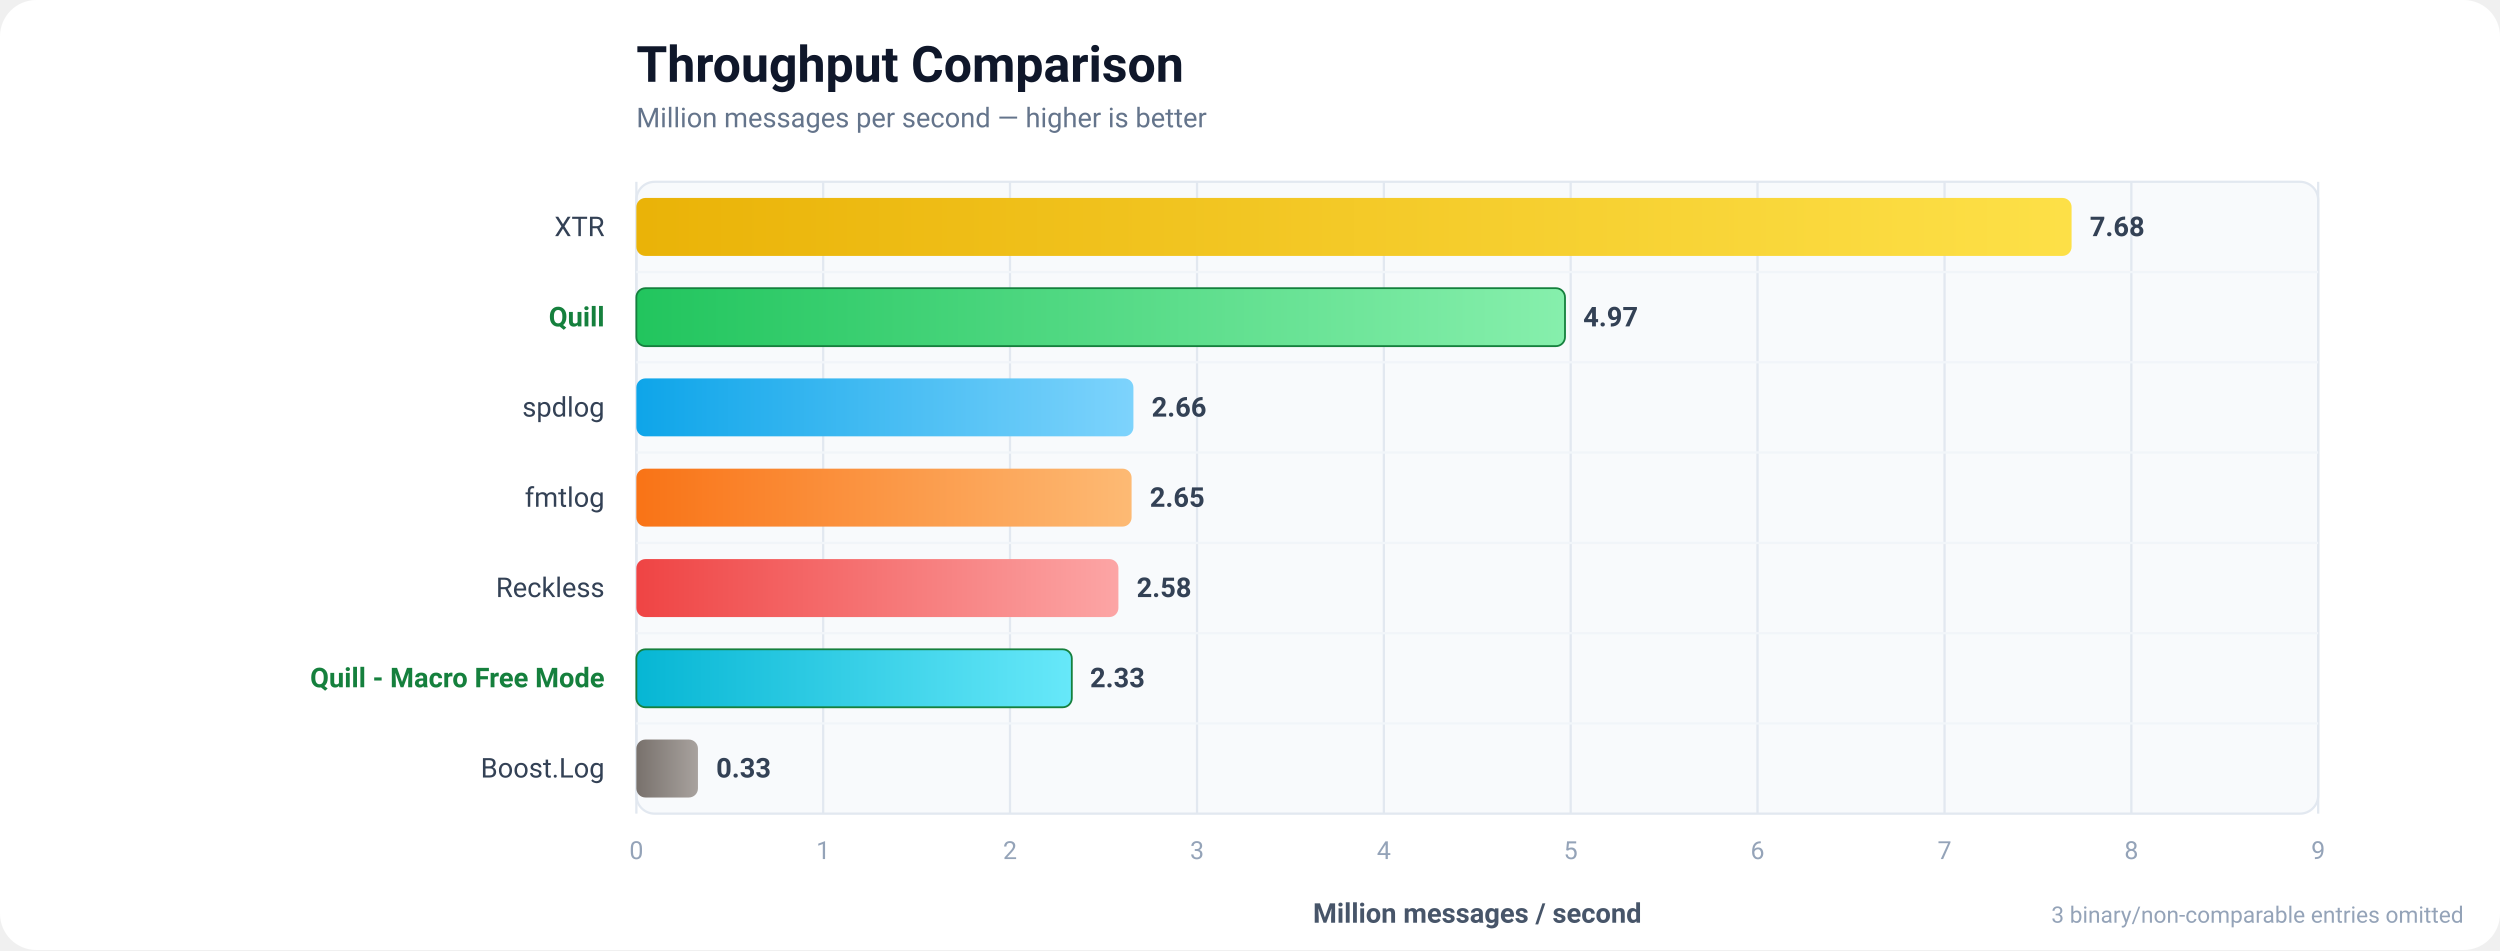
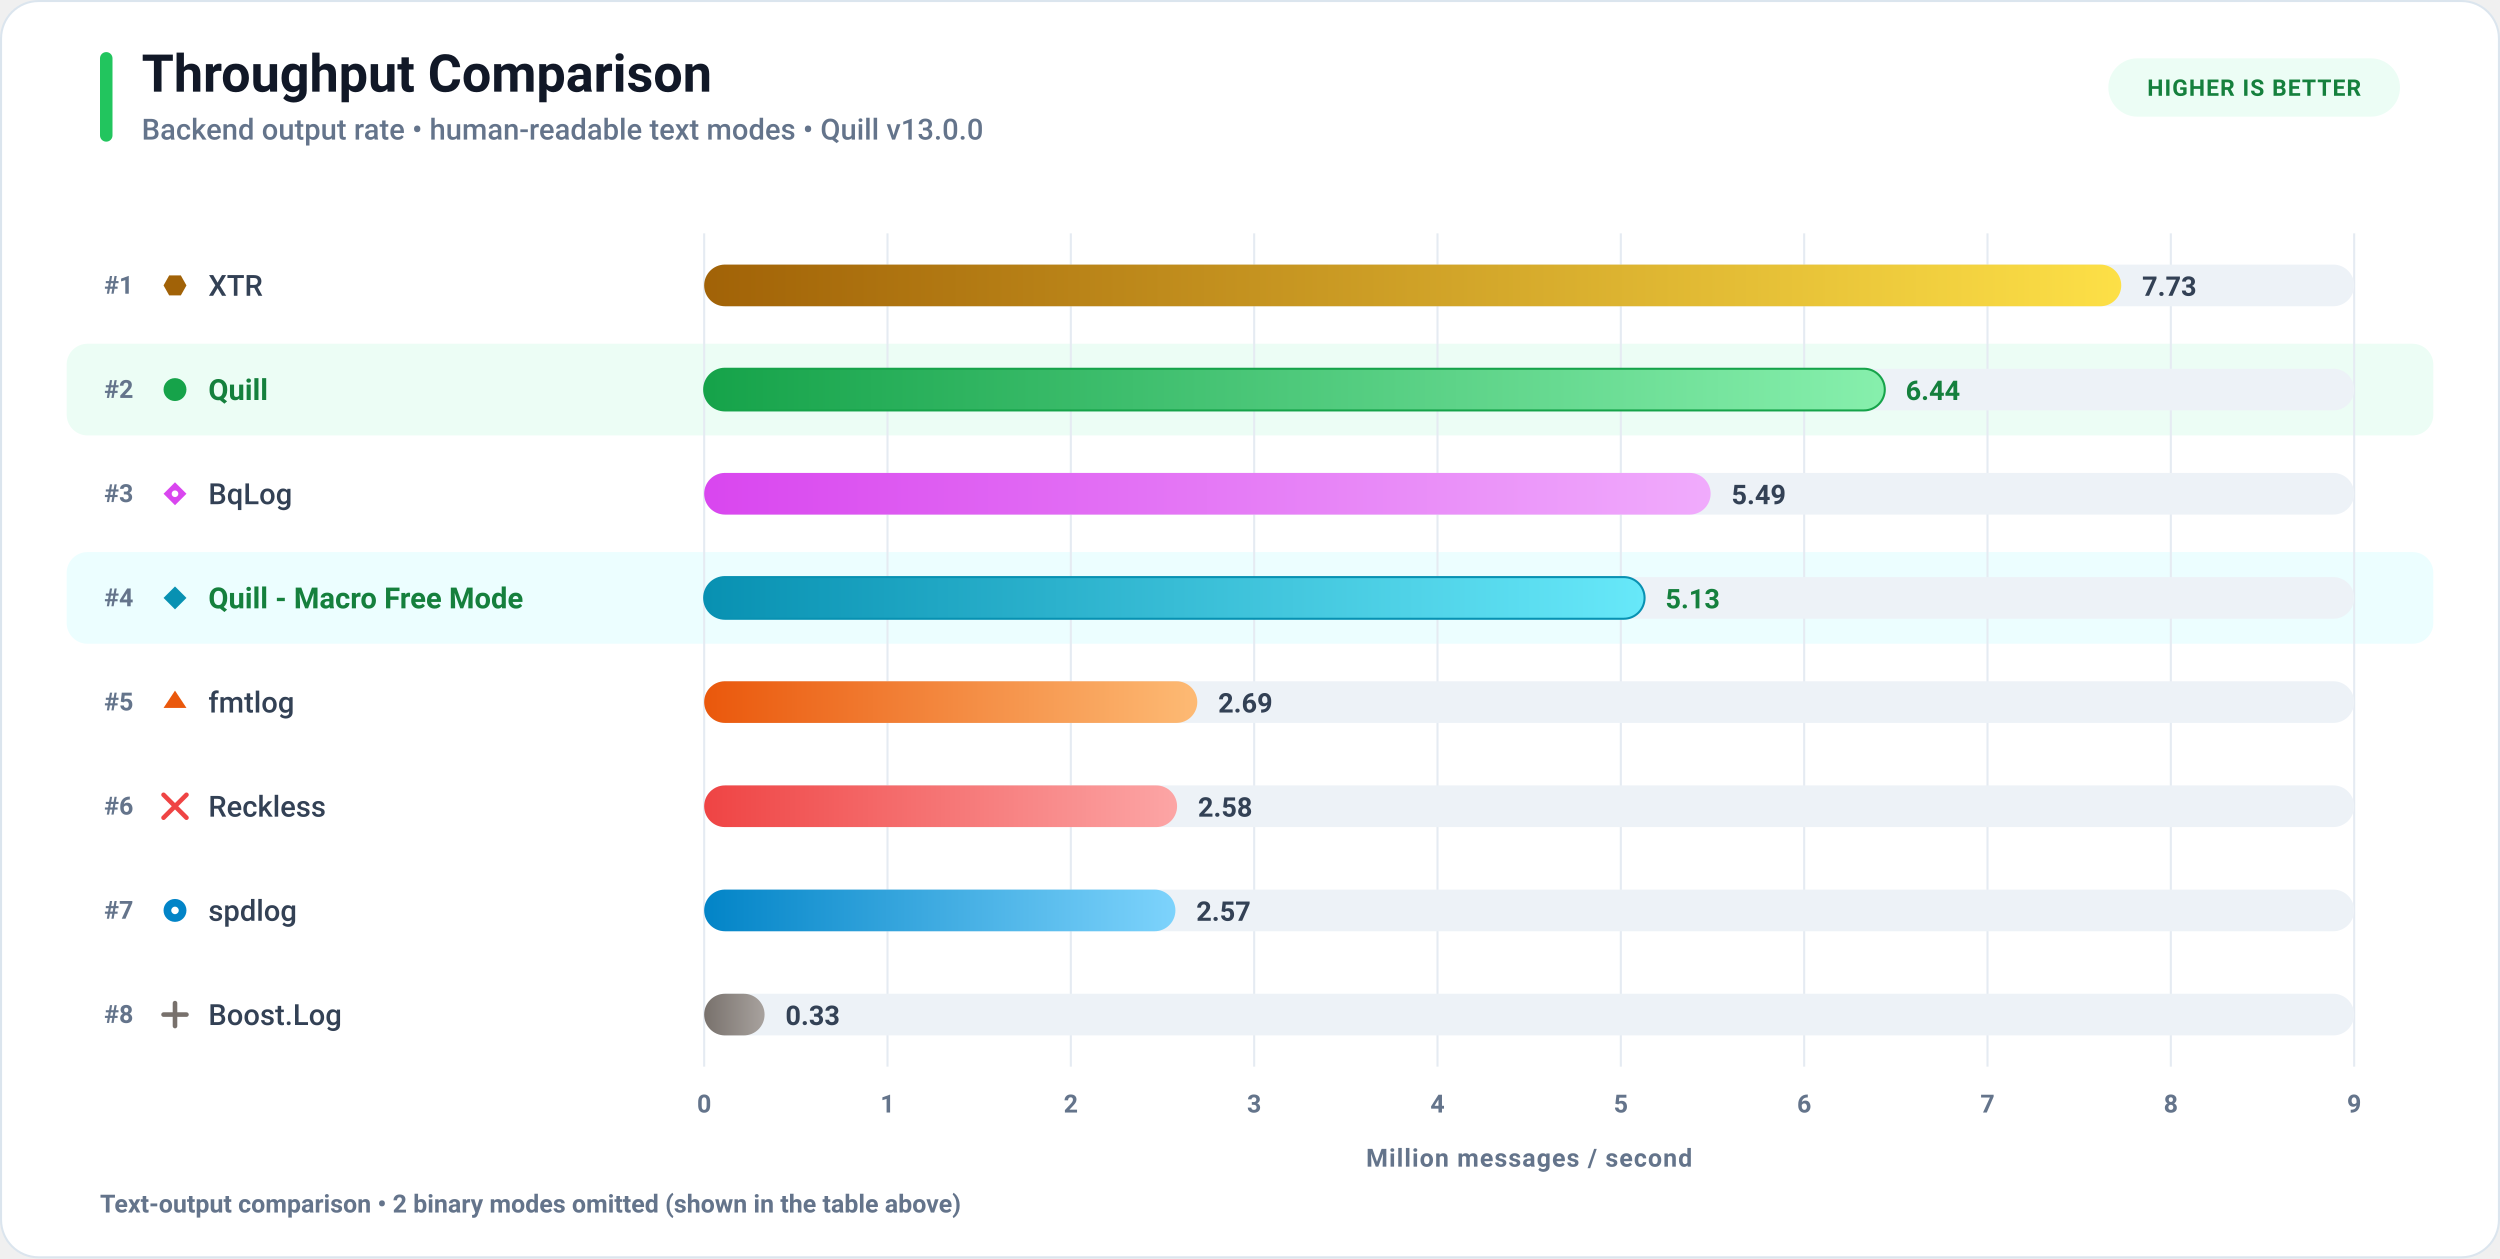
- <svg xmlns="http://www.w3.org/2000/svg" width="1100" height="418" viewBox="0 0 1100 418">
+ <svg xmlns="http://www.w3.org/2000/svg" width="1200" height="604" viewBox="0 0 1200 604" role="img" aria-labelledby="throughput_title throughput_desc">
  <defs>
    <linearGradient id="grad_XTR" x1="0" y1="0" x2="1" y2="0">
-       <stop offset="0%" stop-color="#eab308" />
+       <stop offset="0%" stop-color="#a16207" />
      <stop offset="100%" stop-color="#fde047" />
    </linearGradient>
    <linearGradient id="grad_Quill" x1="0" y1="0" x2="1" y2="0">
-       <stop offset="0%" stop-color="#22c55e" />
+       <stop offset="0%" stop-color="#16a34a" />
      <stop offset="100%" stop-color="#86efac" />
    </linearGradient>
-     <linearGradient id="grad_spdlog" x1="0" y1="0" x2="1" y2="0">
-       <stop offset="0%" stop-color="#0ea5e9" />
-       <stop offset="100%" stop-color="#7dd3fc" />
+     <linearGradient id="grad_BqLog" x1="0" y1="0" x2="1" y2="0">
+       <stop offset="0%" stop-color="#d946ef" />
+       <stop offset="100%" stop-color="#f0abfc" />
+     </linearGradient>
+     <linearGradient id="grad_Quill___Macro_Free_Mode" x1="0" y1="0" x2="1" y2="0">
+       <stop offset="0%" stop-color="#0891b2" />
+       <stop offset="100%" stop-color="#67e8f9" />
    </linearGradient>
    <linearGradient id="grad_fmtlog" x1="0" y1="0" x2="1" y2="0">
-       <stop offset="0%" stop-color="#f97316" />
+       <stop offset="0%" stop-color="#ea580c" />
      <stop offset="100%" stop-color="#fdba74" />
    </linearGradient>
    <linearGradient id="grad_Reckless" x1="0" y1="0" x2="1" y2="0">
      <stop offset="0%" stop-color="#ef4444" />
      <stop offset="100%" stop-color="#fca5a5" />
    </linearGradient>
-     <linearGradient id="grad_Quill___Macro_Free_Mode" x1="0" y1="0" x2="1" y2="0">
-       <stop offset="0%" stop-color="#06b6d4" />
-       <stop offset="100%" stop-color="#67e8f9" />
+     <linearGradient id="grad_spdlog" x1="0" y1="0" x2="1" y2="0">
+       <stop offset="0%" stop-color="#0284c7" />
+       <stop offset="100%" stop-color="#7dd3fc" />
    </linearGradient>
    <linearGradient id="grad_Boost_Log" x1="0" y1="0" x2="1" y2="0">
      <stop offset="0%" stop-color="#78716c" />
      <stop offset="100%" stop-color="#a8a29e" />
    </linearGradient>
  </defs>
-   <rect width="100%" height="100%" fill="#ffffff" rx="16" />
-   <text x="280.0" y="36.0" font-family="-apple-system, BlinkMacSystemFont, Segoe UI, Roboto, Helvetica Neue, Arial, sans-serif" font-size="22" font-weight="700" text-anchor="start" fill="#0f172a">Throughput Comparison</text>
-   <text x="280.0" y="56.0" font-family="-apple-system, BlinkMacSystemFont, Segoe UI, Roboto, Helvetica Neue, Arial, sans-serif" font-size="12" font-weight="400" text-anchor="start" fill="#64748b">Million messages per second — higher is better</text>
-   <rect x="280" y="80" width="740" height="278" rx="8" fill="#f8fafc" stroke="#e2e8f0" stroke-width="1" />
-   <line x1="280.0" y1="80" x2="280.0" y2="358" stroke="#e2e8f0" stroke-width="1" />
-   <text x="280.0" y="378.0" font-family="-apple-system, BlinkMacSystemFont, Segoe UI, Roboto, Helvetica Neue, Arial, sans-serif" font-size="11" font-weight="400" text-anchor="middle" fill="#94a3b8">0</text>
-   <line x1="362.2" y1="80" x2="362.2" y2="358" stroke="#e2e8f0" stroke-width="1" />
-   <text x="362.2" y="378.0" font-family="-apple-system, BlinkMacSystemFont, Segoe UI, Roboto, Helvetica Neue, Arial, sans-serif" font-size="11" font-weight="400" text-anchor="middle" fill="#94a3b8">1</text>
-   <line x1="444.4" y1="80" x2="444.4" y2="358" stroke="#e2e8f0" stroke-width="1" />
-   <text x="444.4" y="378.0" font-family="-apple-system, BlinkMacSystemFont, Segoe UI, Roboto, Helvetica Neue, Arial, sans-serif" font-size="11" font-weight="400" text-anchor="middle" fill="#94a3b8">2</text>
-   <line x1="526.7" y1="80" x2="526.7" y2="358" stroke="#e2e8f0" stroke-width="1" />
-   <text x="526.7" y="378.0" font-family="-apple-system, BlinkMacSystemFont, Segoe UI, Roboto, Helvetica Neue, Arial, sans-serif" font-size="11" font-weight="400" text-anchor="middle" fill="#94a3b8">3</text>
-   <line x1="608.9" y1="80" x2="608.9" y2="358" stroke="#e2e8f0" stroke-width="1" />
-   <text x="608.9" y="378.0" font-family="-apple-system, BlinkMacSystemFont, Segoe UI, Roboto, Helvetica Neue, Arial, sans-serif" font-size="11" font-weight="400" text-anchor="middle" fill="#94a3b8">4</text>
-   <line x1="691.1" y1="80" x2="691.1" y2="358" stroke="#e2e8f0" stroke-width="1" />
-   <text x="691.1" y="378.0" font-family="-apple-system, BlinkMacSystemFont, Segoe UI, Roboto, Helvetica Neue, Arial, sans-serif" font-size="11" font-weight="400" text-anchor="middle" fill="#94a3b8">5</text>
-   <line x1="773.3" y1="80" x2="773.3" y2="358" stroke="#e2e8f0" stroke-width="1" />
-   <text x="773.3" y="378.0" font-family="-apple-system, BlinkMacSystemFont, Segoe UI, Roboto, Helvetica Neue, Arial, sans-serif" font-size="11" font-weight="400" text-anchor="middle" fill="#94a3b8">6</text>
-   <line x1="855.6" y1="80" x2="855.6" y2="358" stroke="#e2e8f0" stroke-width="1" />
-   <text x="855.6" y="378.0" font-family="-apple-system, BlinkMacSystemFont, Segoe UI, Roboto, Helvetica Neue, Arial, sans-serif" font-size="11" font-weight="400" text-anchor="middle" fill="#94a3b8">7</text>
-   <line x1="937.8" y1="80" x2="937.8" y2="358" stroke="#e2e8f0" stroke-width="1" />
-   <text x="937.8" y="378.0" font-family="-apple-system, BlinkMacSystemFont, Segoe UI, Roboto, Helvetica Neue, Arial, sans-serif" font-size="11" font-weight="400" text-anchor="middle" fill="#94a3b8">8</text>
-   <line x1="1020.0" y1="80" x2="1020.0" y2="358" stroke="#e2e8f0" stroke-width="1" />
-   <text x="1020.0" y="378.0" font-family="-apple-system, BlinkMacSystemFont, Segoe UI, Roboto, Helvetica Neue, Arial, sans-serif" font-size="11" font-weight="400" text-anchor="middle" fill="#94a3b8">9</text>
-   <text x="266.0" y="103.9" font-family="-apple-system, BlinkMacSystemFont, Segoe UI, Roboto, Helvetica Neue, Arial, sans-serif" font-size="12" font-weight="400" text-anchor="end" fill="#334155">XTR</text>
-   <rect x="280" y="87.1" width="631.5" height="25.5" rx="4" fill="url(#grad_XTR)" />
-   <text x="919.5" y="103.9" font-family="-apple-system, BlinkMacSystemFont, Segoe UI, Roboto, Helvetica Neue, Arial, sans-serif" font-size="12" font-weight="700" text-anchor="start" fill="#334155">7.68</text>
-   <text x="266.0" y="143.6" font-family="-apple-system, BlinkMacSystemFont, Segoe UI, Roboto, Helvetica Neue, Arial, sans-serif" font-size="12" font-weight="600" text-anchor="end" fill="#15803d">Quill</text>
-   <line x1="280" y1="119.7" x2="1020" y2="119.7" stroke="#f1f5f9" stroke-width="1" />
-   <rect x="280" y="126.8" width="408.6" height="25.5" rx="4" fill="url(#grad_Quill)" stroke="#15803d" stroke-width="0.8" />
-   <text x="696.6" y="143.6" font-family="-apple-system, BlinkMacSystemFont, Segoe UI, Roboto, Helvetica Neue, Arial, sans-serif" font-size="12" font-weight="700" text-anchor="start" fill="#334155">4.97</text>
-   <text x="266.0" y="183.3" font-family="-apple-system, BlinkMacSystemFont, Segoe UI, Roboto, Helvetica Neue, Arial, sans-serif" font-size="12" font-weight="400" text-anchor="end" fill="#334155">spdlog</text>
-   <line x1="280" y1="159.4" x2="1020" y2="159.4" stroke="#f1f5f9" stroke-width="1" />
-   <rect x="280" y="166.5" width="218.7" height="25.5" rx="4" fill="url(#grad_spdlog)" />
-   <text x="506.7" y="183.3" font-family="-apple-system, BlinkMacSystemFont, Segoe UI, Roboto, Helvetica Neue, Arial, sans-serif" font-size="12" font-weight="700" text-anchor="start" fill="#334155">2.66</text>
-   <text x="266.0" y="223.0" font-family="-apple-system, BlinkMacSystemFont, Segoe UI, Roboto, Helvetica Neue, Arial, sans-serif" font-size="12" font-weight="400" text-anchor="end" fill="#334155">fmtlog</text>
-   <line x1="280" y1="199.1" x2="1020" y2="199.1" stroke="#f1f5f9" stroke-width="1" />
-   <rect x="280" y="206.2" width="217.9" height="25.5" rx="4" fill="url(#grad_fmtlog)" />
-   <text x="505.9" y="223.0" font-family="-apple-system, BlinkMacSystemFont, Segoe UI, Roboto, Helvetica Neue, Arial, sans-serif" font-size="12" font-weight="700" text-anchor="start" fill="#334155">2.65</text>
-   <text x="266.0" y="262.7" font-family="-apple-system, BlinkMacSystemFont, Segoe UI, Roboto, Helvetica Neue, Arial, sans-serif" font-size="12" font-weight="400" text-anchor="end" fill="#334155">Reckless</text>
-   <line x1="280" y1="238.9" x2="1020" y2="238.9" stroke="#f1f5f9" stroke-width="1" />
-   <rect x="280" y="246.0" width="212.1" height="25.5" rx="4" fill="url(#grad_Reckless)" />
-   <text x="500.1" y="262.7" font-family="-apple-system, BlinkMacSystemFont, Segoe UI, Roboto, Helvetica Neue, Arial, sans-serif" font-size="12" font-weight="700" text-anchor="start" fill="#334155">2.58</text>
-   <text x="266.0" y="302.4" font-family="-apple-system, BlinkMacSystemFont, Segoe UI, Roboto, Helvetica Neue, Arial, sans-serif" font-size="12" font-weight="600" text-anchor="end" fill="#15803d">Quill - Macro Free Mode</text>
-   <line x1="280" y1="278.6" x2="1020" y2="278.6" stroke="#f1f5f9" stroke-width="1" />
-   <rect x="280" y="285.7" width="191.6" height="25.5" rx="4" fill="url(#grad_Quill___Macro_Free_Mode)" stroke="#15803d" stroke-width="0.8" />
-   <text x="479.6" y="302.4" font-family="-apple-system, BlinkMacSystemFont, Segoe UI, Roboto, Helvetica Neue, Arial, sans-serif" font-size="12" font-weight="700" text-anchor="start" fill="#334155">2.33</text>
-   <text x="266.0" y="342.1" font-family="-apple-system, BlinkMacSystemFont, Segoe UI, Roboto, Helvetica Neue, Arial, sans-serif" font-size="12" font-weight="400" text-anchor="end" fill="#334155">Boost.Log</text>
-   <line x1="280" y1="318.3" x2="1020" y2="318.3" stroke="#f1f5f9" stroke-width="1" />
-   <rect x="280" y="325.4" width="27.1" height="25.5" rx="4" fill="url(#grad_Boost_Log)" />
-   <text x="315.1" y="342.1" font-family="-apple-system, BlinkMacSystemFont, Segoe UI, Roboto, Helvetica Neue, Arial, sans-serif" font-size="12" font-weight="700" text-anchor="start" fill="#334155">0.33</text>
-   <text x="650.0" y="406.0" font-family="-apple-system, BlinkMacSystemFont, Segoe UI, Roboto, Helvetica Neue, Arial, sans-serif" font-size="12" font-weight="600" text-anchor="middle" fill="#475569">Million messages / second</text>
-   <text x="1084.0" y="406.0" font-family="-apple-system, BlinkMacSystemFont, Segoe UI, Roboto, Helvetica Neue, Arial, sans-serif" font-size="10" font-weight="400" text-anchor="end" fill="#94a3b8">3 binary/non-comparable entries omitted</text>
+   <rect x="0.5" y="0.5" width="1199" height="603" rx="18" fill="#ffffff" stroke="#dbe5ee" />
+   <rect x="48" y="25" width="6" height="43" rx="3" fill="#22c55e" />
+   <text x="68.0" y="44.0" font-family="-apple-system, BlinkMacSystemFont, Segoe UI, Roboto, Helvetica Neue, Arial, sans-serif" font-size="25" font-weight="700" text-anchor="start" fill="#111827">Throughput Comparison</text>
+   <text x="68.0" y="67.0" font-family="-apple-system, BlinkMacSystemFont, Segoe UI, Roboto, Helvetica Neue, Arial, sans-serif" font-size="14" font-weight="500" text-anchor="start" fill="#64748b">Backend output rate • human-readable text modes • Quill v13.0.0</text>
+   <rect x="1012" y="28" width="140" height="28" rx="14" fill="#ecfdf5" />
+   <text x="1082.0" y="46.0" font-family="-apple-system, BlinkMacSystemFont, Segoe UI, Roboto, Helvetica Neue, Arial, sans-serif" font-size="11" font-weight="700" text-anchor="middle" fill="#15803d" letter-spacing="0.5">HIGHER IS BETTER</text>
+   <rect x="32" y="165.0" width="1136" height="44.0" rx="10" fill="#ecfdf5" />
+   <rect x="32" y="265.0" width="1136" height="44.0" rx="10" fill="#ecfeff" />
+   <line x1="338.0" y1="112" x2="338.0" y2="512" stroke="#e5ebf2" stroke-width="1" />
+   <text x="338.0" y="534.0" font-family="-apple-system, BlinkMacSystemFont, Segoe UI, Roboto, Helvetica Neue, Arial, sans-serif" font-size="12" font-weight="600" text-anchor="middle" fill="#64748b">0</text>
+   <line x1="426.0" y1="112" x2="426.0" y2="512" stroke="#e5ebf2" stroke-width="1" />
+   <text x="426.0" y="534.0" font-family="-apple-system, BlinkMacSystemFont, Segoe UI, Roboto, Helvetica Neue, Arial, sans-serif" font-size="12" font-weight="600" text-anchor="middle" fill="#64748b">1</text>
+   <line x1="514.0" y1="112" x2="514.0" y2="512" stroke="#e5ebf2" stroke-width="1" />
+   <text x="514.0" y="534.0" font-family="-apple-system, BlinkMacSystemFont, Segoe UI, Roboto, Helvetica Neue, Arial, sans-serif" font-size="12" font-weight="600" text-anchor="middle" fill="#64748b">2</text>
+   <line x1="602.0" y1="112" x2="602.0" y2="512" stroke="#e5ebf2" stroke-width="1" />
+   <text x="602.0" y="534.0" font-family="-apple-system, BlinkMacSystemFont, Segoe UI, Roboto, Helvetica Neue, Arial, sans-serif" font-size="12" font-weight="600" text-anchor="middle" fill="#64748b">3</text>
+   <line x1="690.0" y1="112" x2="690.0" y2="512" stroke="#e5ebf2" stroke-width="1" />
+   <text x="690.0" y="534.0" font-family="-apple-system, BlinkMacSystemFont, Segoe UI, Roboto, Helvetica Neue, Arial, sans-serif" font-size="12" font-weight="600" text-anchor="middle" fill="#64748b">4</text>
+   <line x1="778.0" y1="112" x2="778.0" y2="512" stroke="#e5ebf2" stroke-width="1" />
+   <text x="778.0" y="534.0" font-family="-apple-system, BlinkMacSystemFont, Segoe UI, Roboto, Helvetica Neue, Arial, sans-serif" font-size="12" font-weight="600" text-anchor="middle" fill="#64748b">5</text>
+   <line x1="866.0" y1="112" x2="866.0" y2="512" stroke="#e5ebf2" stroke-width="1" />
+   <text x="866.0" y="534.0" font-family="-apple-system, BlinkMacSystemFont, Segoe UI, Roboto, Helvetica Neue, Arial, sans-serif" font-size="12" font-weight="600" text-anchor="middle" fill="#64748b">6</text>
+   <line x1="954.0" y1="112" x2="954.0" y2="512" stroke="#e5ebf2" stroke-width="1" />
+   <text x="954.0" y="534.0" font-family="-apple-system, BlinkMacSystemFont, Segoe UI, Roboto, Helvetica Neue, Arial, sans-serif" font-size="12" font-weight="600" text-anchor="middle" fill="#64748b">7</text>
+   <line x1="1042.0" y1="112" x2="1042.0" y2="512" stroke="#e5ebf2" stroke-width="1" />
+   <text x="1042.0" y="534.0" font-family="-apple-system, BlinkMacSystemFont, Segoe UI, Roboto, Helvetica Neue, Arial, sans-serif" font-size="12" font-weight="600" text-anchor="middle" fill="#64748b">8</text>
+   <line x1="1130.0" y1="112" x2="1130.0" y2="512" stroke="#e5ebf2" stroke-width="1" />
+   <text x="1130.0" y="534.0" font-family="-apple-system, BlinkMacSystemFont, Segoe UI, Roboto, Helvetica Neue, Arial, sans-serif" font-size="12" font-weight="600" text-anchor="middle" fill="#64748b">9</text>
+   <text x="57.0" y="141.0" font-family="-apple-system, BlinkMacSystemFont, Segoe UI, Roboto, Helvetica Neue, Arial, sans-serif" font-size="12" font-weight="700" text-anchor="middle" fill="#64748b">#1</text>
+   <path d="M 78.5 137.0 L 81.2 132.2 L 86.8 132.2 L 89.5 137.0 L 86.8 141.8 L 81.2 141.8 Z" fill="#a16207" stroke="#a16207" stroke-width="0" />
+   <text x="100.0" y="142.0" font-family="-apple-system, BlinkMacSystemFont, Segoe UI, Roboto, Helvetica Neue, Arial, sans-serif" font-size="14" font-weight="500" text-anchor="start" fill="#334155">XTR</text>
+   <rect x="338" y="127.0" width="792" height="20" rx="10" fill="#edf2f7" />
+   <rect x="338" y="127.0" width="680.2" height="20" rx="10" fill="url(#grad_XTR)" />
+   <text x="1028.2" y="142.0" font-family="-apple-system, BlinkMacSystemFont, Segoe UI, Roboto, Helvetica Neue, Arial, sans-serif" font-size="13" font-weight="700" text-anchor="start" fill="#334155">7.73</text>
+   <text x="57.0" y="191.0" font-family="-apple-system, BlinkMacSystemFont, Segoe UI, Roboto, Helvetica Neue, Arial, sans-serif" font-size="12" font-weight="700" text-anchor="middle" fill="#64748b">#2</text>
+   <circle cx="84.0" cy="187.0" r="5.5" fill="#16a34a" stroke="#16a34a" stroke-width="0" />
+   <text x="100.0" y="192.0" font-family="-apple-system, BlinkMacSystemFont, Segoe UI, Roboto, Helvetica Neue, Arial, sans-serif" font-size="14" font-weight="700" text-anchor="start" fill="#15803d">Quill</text>
+   <rect x="338" y="177.0" width="792" height="20" rx="10" fill="#edf2f7" />
+   <rect x="338" y="177.0" width="566.7" height="20" rx="10" fill="url(#grad_Quill)" stroke="#16a34a" stroke-width="1" />
+   <text x="914.7" y="192.0" font-family="-apple-system, BlinkMacSystemFont, Segoe UI, Roboto, Helvetica Neue, Arial, sans-serif" font-size="13" font-weight="700" text-anchor="start" fill="#15803d">6.44</text>
+   <text x="57.0" y="241.0" font-family="-apple-system, BlinkMacSystemFont, Segoe UI, Roboto, Helvetica Neue, Arial, sans-serif" font-size="12" font-weight="700" text-anchor="middle" fill="#64748b">#3</text>
+   <g>
+     <path d="M 84.0 231.5 L 89.5 237.0 L 84.0 242.5 L 78.5 237.0 Z" fill="#d946ef" stroke="#d946ef" stroke-width="0" />
+     <circle cx="84.0" cy="237.0" r="1.6" fill="#ffffff" />
+   </g>
+   <text x="100.0" y="242.0" font-family="-apple-system, BlinkMacSystemFont, Segoe UI, Roboto, Helvetica Neue, Arial, sans-serif" font-size="14" font-weight="500" text-anchor="start" fill="#334155">BqLog</text>
+   <rect x="338" y="227.0" width="792" height="20" rx="10" fill="#edf2f7" />
+   <rect x="338" y="227.0" width="483.1" height="20" rx="10" fill="url(#grad_BqLog)" />
+   <text x="831.1" y="242.0" font-family="-apple-system, BlinkMacSystemFont, Segoe UI, Roboto, Helvetica Neue, Arial, sans-serif" font-size="13" font-weight="700" text-anchor="start" fill="#334155">5.49</text>
+   <text x="57.0" y="291.0" font-family="-apple-system, BlinkMacSystemFont, Segoe UI, Roboto, Helvetica Neue, Arial, sans-serif" font-size="12" font-weight="700" text-anchor="middle" fill="#64748b">#4</text>
+   <path d="M 84.0 281.5 L 89.5 287.0 L 84.0 292.5 L 78.5 287.0 Z" fill="#0891b2" stroke="#0891b2" stroke-width="0" />
+   <text x="100.0" y="292.0" font-family="-apple-system, BlinkMacSystemFont, Segoe UI, Roboto, Helvetica Neue, Arial, sans-serif" font-size="14" font-weight="700" text-anchor="start" fill="#15803d">Quill - Macro Free Mode</text>
+   <rect x="338" y="277.0" width="792" height="20" rx="10" fill="#edf2f7" />
+   <rect x="338" y="277.0" width="451.4" height="20" rx="10" fill="url(#grad_Quill___Macro_Free_Mode)" stroke="#0891b2" stroke-width="1" />
+   <text x="799.4" y="292.0" font-family="-apple-system, BlinkMacSystemFont, Segoe UI, Roboto, Helvetica Neue, Arial, sans-serif" font-size="13" font-weight="700" text-anchor="start" fill="#15803d">5.13</text>
+   <text x="57.0" y="341.0" font-family="-apple-system, BlinkMacSystemFont, Segoe UI, Roboto, Helvetica Neue, Arial, sans-serif" font-size="12" font-weight="700" text-anchor="middle" fill="#64748b">#5</text>
+   <path d="M 84.0 331.5 L 89.5 339.8 L 78.5 339.8 Z" fill="#ea580c" stroke="#ea580c" stroke-width="0" />
+   <text x="100.0" y="342.0" font-family="-apple-system, BlinkMacSystemFont, Segoe UI, Roboto, Helvetica Neue, Arial, sans-serif" font-size="14" font-weight="500" text-anchor="start" fill="#334155">fmtlog</text>
+   <rect x="338" y="327.0" width="792" height="20" rx="10" fill="#edf2f7" />
+   <rect x="338" y="327.0" width="236.7" height="20" rx="10" fill="url(#grad_fmtlog)" />
+   <text x="584.7" y="342.0" font-family="-apple-system, BlinkMacSystemFont, Segoe UI, Roboto, Helvetica Neue, Arial, sans-serif" font-size="13" font-weight="700" text-anchor="start" fill="#334155">2.69</text>
+   <text x="57.0" y="391.0" font-family="-apple-system, BlinkMacSystemFont, Segoe UI, Roboto, Helvetica Neue, Arial, sans-serif" font-size="12" font-weight="700" text-anchor="middle" fill="#64748b">#6</text>
+   <path d="M 78.5 381.5 L 89.5 392.5 M 89.5 381.5 L 78.5 392.5" fill="none" stroke="#ef4444" stroke-width="2.2" stroke-linecap="round" />
+   <text x="100.0" y="392.0" font-family="-apple-system, BlinkMacSystemFont, Segoe UI, Roboto, Helvetica Neue, Arial, sans-serif" font-size="14" font-weight="500" text-anchor="start" fill="#334155">Reckless</text>
+   <rect x="338" y="377.0" width="792" height="20" rx="10" fill="#edf2f7" />
+   <rect x="338" y="377.0" width="227.0" height="20" rx="10" fill="url(#grad_Reckless)" />
+   <text x="575.0" y="392.0" font-family="-apple-system, BlinkMacSystemFont, Segoe UI, Roboto, Helvetica Neue, Arial, sans-serif" font-size="13" font-weight="700" text-anchor="start" fill="#334155">2.58</text>
+   <text x="57.0" y="441.0" font-family="-apple-system, BlinkMacSystemFont, Segoe UI, Roboto, Helvetica Neue, Arial, sans-serif" font-size="12" font-weight="700" text-anchor="middle" fill="#64748b">#7</text>
+   <g>
+     <circle cx="84.0" cy="437.0" r="5.5" fill="#0284c7" stroke="#0284c7" stroke-width="0" />
+     <circle cx="84.0" cy="437.0" r="1.8" fill="#ffffff" />
+   </g>
+   <text x="100.0" y="442.0" font-family="-apple-system, BlinkMacSystemFont, Segoe UI, Roboto, Helvetica Neue, Arial, sans-serif" font-size="14" font-weight="500" text-anchor="start" fill="#334155">spdlog</text>
+   <rect x="338" y="427.0" width="792" height="20" rx="10" fill="#edf2f7" />
+   <rect x="338" y="427.0" width="226.2" height="20" rx="10" fill="url(#grad_spdlog)" />
+   <text x="574.2" y="442.0" font-family="-apple-system, BlinkMacSystemFont, Segoe UI, Roboto, Helvetica Neue, Arial, sans-serif" font-size="13" font-weight="700" text-anchor="start" fill="#334155">2.57</text>
+   <text x="57.0" y="491.0" font-family="-apple-system, BlinkMacSystemFont, Segoe UI, Roboto, Helvetica Neue, Arial, sans-serif" font-size="12" font-weight="700" text-anchor="middle" fill="#64748b">#8</text>
+   <path d="M 78.5 487.0 L 89.5 487.0 M 84.0 481.5 L 84.0 492.5" fill="none" stroke="#78716c" stroke-width="2.2" stroke-linecap="round" />
+   <text x="100.0" y="492.0" font-family="-apple-system, BlinkMacSystemFont, Segoe UI, Roboto, Helvetica Neue, Arial, sans-serif" font-size="14" font-weight="500" text-anchor="start" fill="#334155">Boost.Log</text>
+   <rect x="338" y="477.0" width="792" height="20" rx="10" fill="#edf2f7" />
+   <rect x="338" y="477.0" width="29.0" height="20" rx="10" fill="url(#grad_Boost_Log)" />
+   <text x="377.0" y="492.0" font-family="-apple-system, BlinkMacSystemFont, Segoe UI, Roboto, Helvetica Neue, Arial, sans-serif" font-size="13" font-weight="700" text-anchor="start" fill="#334155">0.33</text>
+   <text x="734.0" y="560.0" font-family="-apple-system, BlinkMacSystemFont, Segoe UI, Roboto, Helvetica Neue, Arial, sans-serif" font-size="12" font-weight="700" text-anchor="middle" fill="#64748b" letter-spacing="0.5">Million messages / second</text>
+   <text x="48.0" y="582.0" font-family="-apple-system, BlinkMacSystemFont, Segoe UI, Roboto, Helvetica Neue, Arial, sans-serif" font-size="12" font-weight="600" text-anchor="start" fill="#64748b">Text-output comparison • 2 binary modes omitted (shown in the table above)</text>
</svg>
